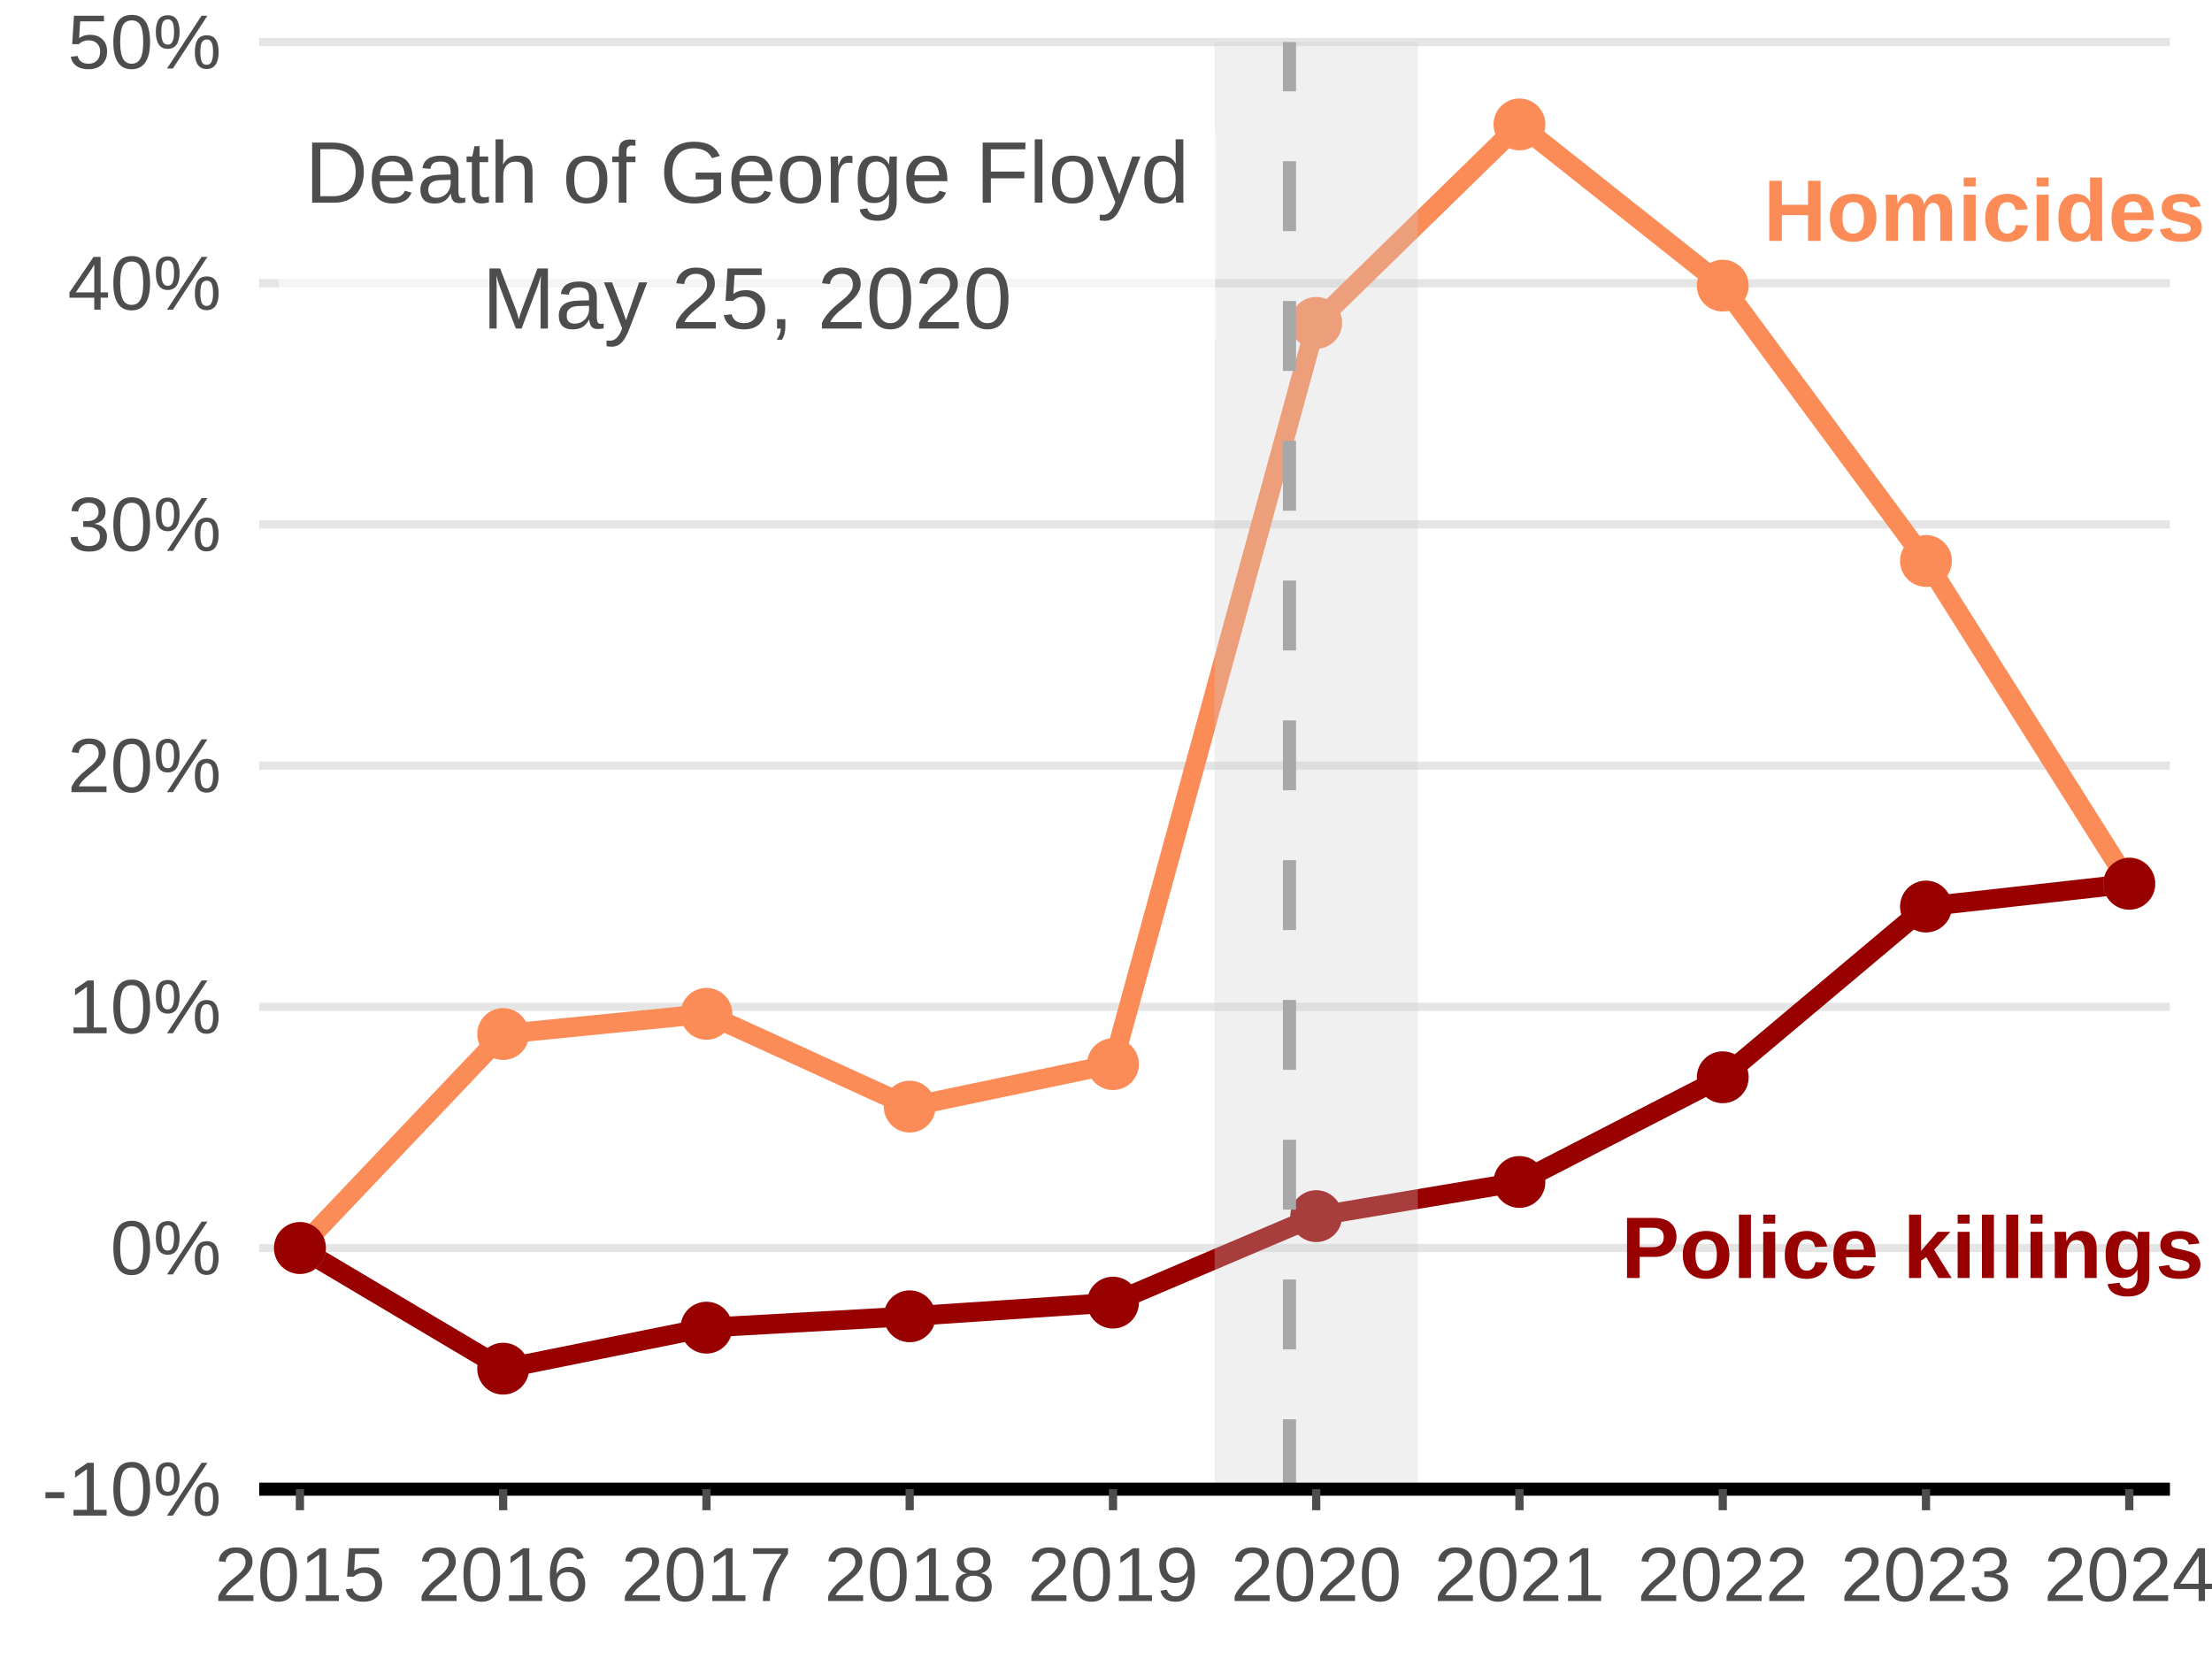
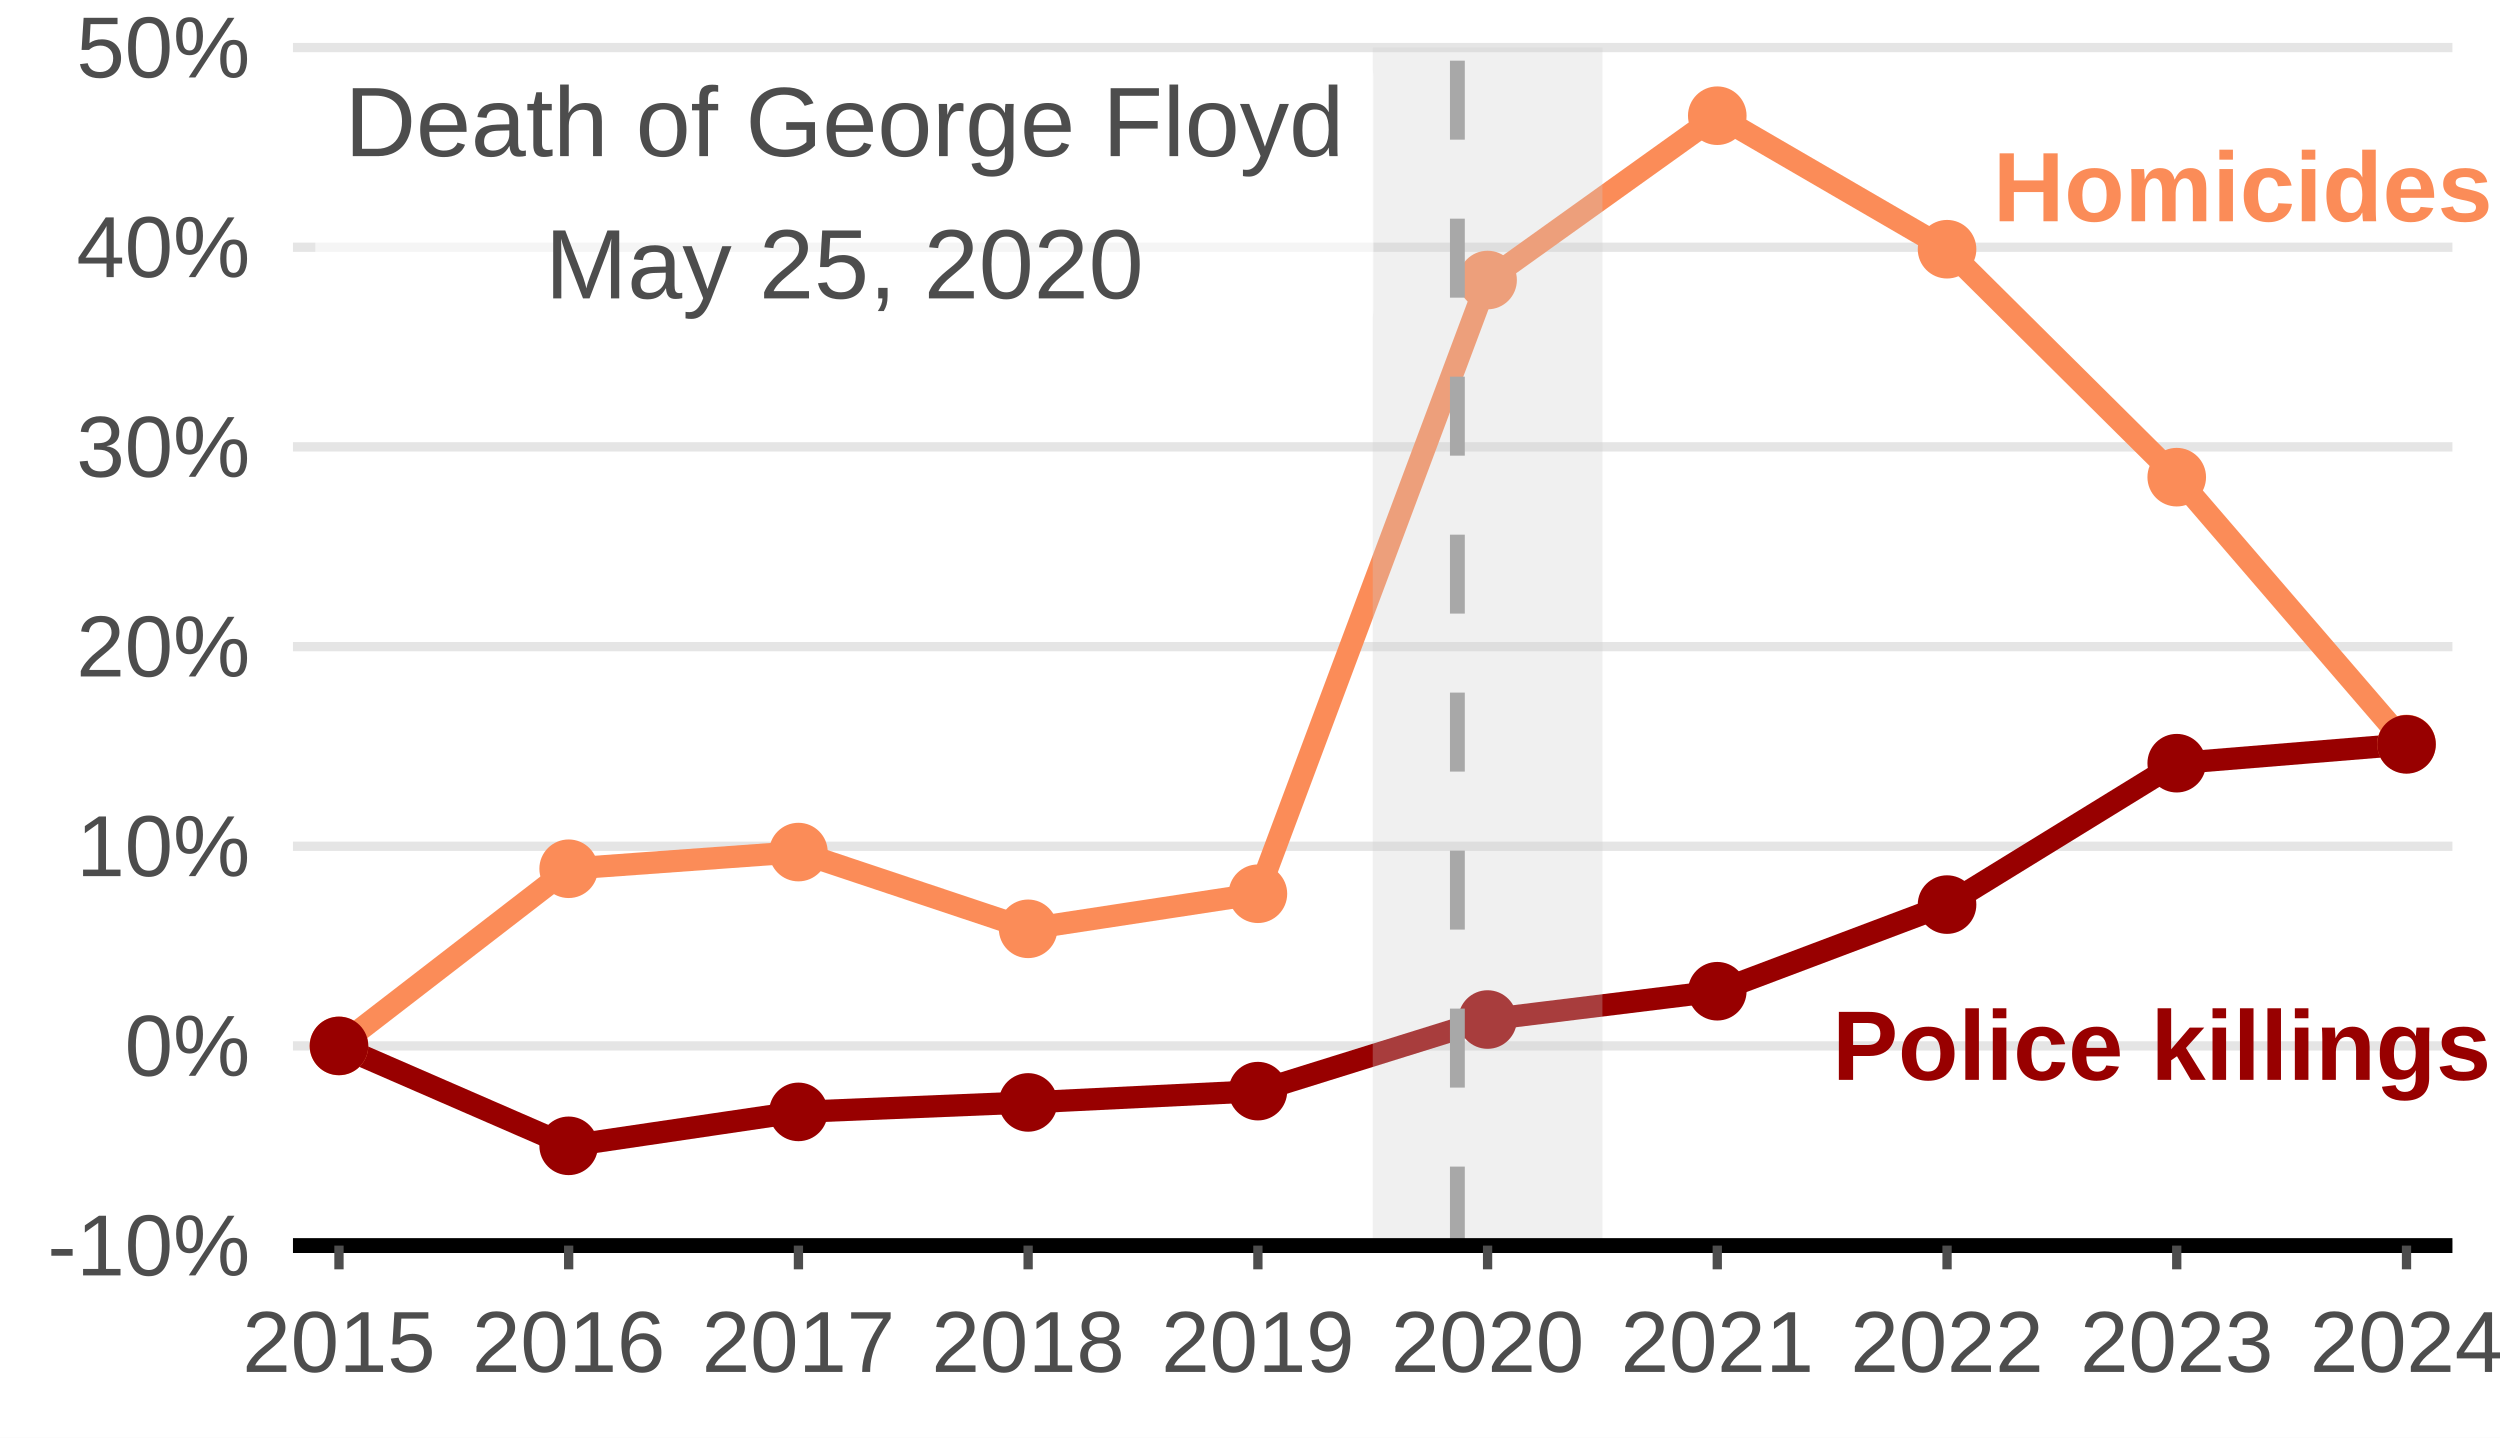
- <svg xmlns="http://www.w3.org/2000/svg" width="288.00pt" height="216.00pt" viewBox="0 0 288.00 216.00">
+ <svg xmlns="http://www.w3.org/2000/svg" width="288.00pt" height="165.60pt" viewBox="0 0 288.00 165.60">
  <g class="svglite">
    <defs>
      <style type="text/css">
    .svglite line, .svglite polyline, .svglite polygon, .svglite path, .svglite rect, .svglite circle {
      fill: none;
      stroke: #000000;
      stroke-linecap: round;
      stroke-linejoin: round;
      stroke-miterlimit: 10.00;
    }
    .svglite text {
      white-space: pre;
    }
    .svglite g.glyphgroup path {
      fill: inherit;
      stroke: none;
    }
  </style>
    </defs>
    <rect width="100%" height="100%" style="stroke: none; fill: #FFFFFF;" />
    <defs>
-       <clipPath id="cpMC4wMHwyODguMDB8MC4wMHwyMTYuMDA=">
-         <rect x="0.00" y="0.00" width="288.00" height="216.00" />
+       <clipPath id="cpMC4wMHwyODguMDB8MC4wMHwxNjUuNjA=">
+         <rect x="0.00" y="0.00" width="288.00" height="165.60" />
      </clipPath>
    </defs>
-     <g clip-path="url(#cpMC4wMHwyODguMDB8MC4wMHwyMTYuMDA=)">
-       <rect x="0" y="0.00" width="288.00" height="216.00" style="stroke-width: 1.07; stroke: none; fill: #FFFFFF;" />
-       <rect x="33.75" y="5.48" width="248.77" height="188.41" style="stroke-width: 1.07; stroke: none; fill: #FFFFFF;" />
-       <polyline points="33.75,193.89 282.52,193.89 " style="stroke-width: 1.07; stroke: #E5E5E5; stroke-linecap: butt;" />
-       <polyline points="33.75,162.49 282.52,162.49 " style="stroke-width: 1.07; stroke: #E5E5E5; stroke-linecap: butt;" />
-       <polyline points="33.75,131.09 282.52,131.09 " style="stroke-width: 1.07; stroke: #E5E5E5; stroke-linecap: butt;" />
-       <polyline points="33.75,99.69 282.52,99.69 " style="stroke-width: 1.07; stroke: #E5E5E5; stroke-linecap: butt;" />
-       <polyline points="33.75,68.28 282.52,68.28 " style="stroke-width: 1.07; stroke: #E5E5E5; stroke-linecap: butt;" />
-       <polyline points="33.75,36.88 282.52,36.88 " style="stroke-width: 1.07; stroke: #E5E5E5; stroke-linecap: butt;" />
+     <g clip-path="url(#cpMC4wMHwyODguMDB8MC4wMHwxNjUuNjA=)">
+       <rect x="0" y="0.00" width="288.00" height="165.60" style="stroke-width: 1.07; stroke: none; fill: #FFFFFF;" />
+       <rect x="33.75" y="5.48" width="248.77" height="138.01" style="stroke-width: 1.07; stroke: none; fill: #FFFFFF;" />
+       <polyline points="33.75,143.49 282.52,143.49 " style="stroke-width: 1.07; stroke: #E5E5E5; stroke-linecap: butt;" />
+       <polyline points="33.75,120.49 282.52,120.49 " style="stroke-width: 1.07; stroke: #E5E5E5; stroke-linecap: butt;" />
+       <polyline points="33.75,97.49 282.52,97.49 " style="stroke-width: 1.07; stroke: #E5E5E5; stroke-linecap: butt;" />
+       <polyline points="33.75,74.49 282.52,74.49 " style="stroke-width: 1.07; stroke: #E5E5E5; stroke-linecap: butt;" />
+       <polyline points="33.75,51.48 282.52,51.48 " style="stroke-width: 1.07; stroke: #E5E5E5; stroke-linecap: butt;" />
+       <polyline points="33.75,28.48 282.52,28.48 " style="stroke-width: 1.07; stroke: #E5E5E5; stroke-linecap: butt;" />
      <polyline points="33.75,5.48 282.52,5.48 " style="stroke-width: 1.07; stroke: #E5E5E5; stroke-linecap: butt;" />
-       <polyline points="39.05,162.49 65.51,134.63 91.98,132.00 118.44,144.08 144.91,138.55 171.37,42.04 197.83,16.20 224.30,37.19 250.76,73.04 277.23,115.01 " style="stroke-width: 2.56; stroke: #FB8C58; stroke-linecap: butt;" />
-       <polyline points="39.05,162.49 65.51,178.20 91.98,172.86 118.44,171.38 144.91,169.60 171.37,158.34 197.83,153.89 224.30,140.26 250.76,118.03 277.23,115.07 " style="stroke-width: 2.56; stroke: #980000; stroke-linecap: butt;" />
-       <circle cx="39.05" cy="162.49" r="3.02" style="stroke-width: 0.71; stroke: #FB8C58; fill: #FB8C58;" />
-       <circle cx="39.05" cy="162.49" r="3.02" style="stroke-width: 0.71; stroke: #980000; fill: #980000;" />
-       <circle cx="65.51" cy="134.63" r="3.02" style="stroke-width: 0.71; stroke: #FB8C58; fill: #FB8C58;" />
-       <circle cx="65.51" cy="178.20" r="3.02" style="stroke-width: 0.71; stroke: #980000; fill: #980000;" />
-       <circle cx="91.98" cy="132.00" r="3.02" style="stroke-width: 0.71; stroke: #FB8C58; fill: #FB8C58;" />
-       <circle cx="91.98" cy="172.86" r="3.02" style="stroke-width: 0.71; stroke: #980000; fill: #980000;" />
-       <circle cx="118.44" cy="144.08" r="3.02" style="stroke-width: 0.71; stroke: #FB8C58; fill: #FB8C58;" />
-       <circle cx="118.44" cy="171.38" r="3.02" style="stroke-width: 0.71; stroke: #980000; fill: #980000;" />
-       <circle cx="144.91" cy="138.55" r="3.02" style="stroke-width: 0.71; stroke: #FB8C58; fill: #FB8C58;" />
-       <circle cx="144.91" cy="169.60" r="3.02" style="stroke-width: 0.71; stroke: #980000; fill: #980000;" />
-       <circle cx="171.37" cy="42.04" r="3.02" style="stroke-width: 0.71; stroke: #FB8C58; fill: #FB8C58;" />
-       <circle cx="171.37" cy="158.34" r="3.02" style="stroke-width: 0.71; stroke: #980000; fill: #980000;" />
-       <circle cx="197.83" cy="16.20" r="3.02" style="stroke-width: 0.71; stroke: #FB8C58; fill: #FB8C58;" />
-       <circle cx="197.83" cy="153.89" r="3.02" style="stroke-width: 0.71; stroke: #980000; fill: #980000;" />
-       <circle cx="224.30" cy="37.19" r="3.02" style="stroke-width: 0.71; stroke: #FB8C58; fill: #FB8C58;" />
-       <circle cx="224.30" cy="140.26" r="3.02" style="stroke-width: 0.71; stroke: #980000; fill: #980000;" />
-       <circle cx="250.76" cy="73.04" r="3.02" style="stroke-width: 0.71; stroke: #FB8C58; fill: #FB8C58;" />
-       <circle cx="250.76" cy="118.03" r="3.02" style="stroke-width: 0.71; stroke: #980000; fill: #980000;" />
-       <circle cx="277.23" cy="115.01" r="3.02" style="stroke-width: 0.71; stroke: #FB8C58; fill: #FB8C58;" />
-       <circle cx="277.23" cy="115.07" r="3.02" style="stroke-width: 0.71; stroke: #980000; fill: #980000;" />
-       <line x1="167.89" y1="193.89" x2="167.89" y2="5.48" style="stroke-width: 1.71; stroke: #999999; stroke-dasharray: 9.10,9.10; stroke-linecap: butt;" />
-       <rect x="158.14" y="5.48" width="26.46" height="188.41" style="stroke-width: 1.07; stroke: none; stroke-linecap: butt; stroke-linejoin: miter; fill: #CCCCCC; fill-opacity: 0.30;" />
-       <polygon points="38.36,46.19 156.17,46.19 156.09,46.19 156.42,46.18 156.74,46.11 157.05,46.00 157.34,45.83 157.59,45.62 157.81,45.38 157.99,45.10 158.12,44.79 158.20,44.47 158.22,44.15 158.22,44.15 158.22,17.20 158.22,17.20 158.20,16.87 158.12,16.55 157.99,16.25 157.81,15.97 157.59,15.72 157.34,15.51 157.05,15.35 156.74,15.23 156.42,15.17 156.17,15.15 38.36,15.15 38.61,15.17 38.28,15.15 37.95,15.19 37.64,15.28 37.34,15.43 37.07,15.61 36.83,15.84 36.63,16.10 36.48,16.40 36.38,16.71 36.32,17.03 36.32,17.20 36.32,44.15 36.32,43.98 36.32,44.31 36.38,44.64 36.48,44.95 36.63,45.24 36.83,45.50 37.07,45.73 37.34,45.92 37.64,46.06 37.95,46.15 38.28,46.19 " style="stroke-width: 0.53; stroke: none; fill: #FFFFFF; fill-opacity: 0.60;" />
-       <text x="97.27" y="26.39" text-anchor="middle" style="font-size: 11.38px;fill: #4D4D4D; font-family: &quot;Liberation Sans&quot;;" textLength="115.08px" lengthAdjust="spacingAndGlyphs">Death of George Floyd</text>
-       <text x="97.27" y="42.78" text-anchor="middle" style="font-size: 11.38px;fill: #4D4D4D; font-family: &quot;Liberation Sans&quot;;" textLength="68.92px" lengthAdjust="spacingAndGlyphs">May 25, 2020</text>
-       <text x="229.59" y="31.37" style="font-size: 11.38px; font-weight: bold;fill: #FB8C58; font-family: &quot;Liberation Sans&quot;;" textLength="57.53px" lengthAdjust="spacingAndGlyphs">Homicides</text>
-       <text x="211.07" y="166.40" style="font-size: 11.38px; font-weight: bold;fill: #980000; font-family: &quot;Liberation Sans&quot;;" textLength="75.86px" lengthAdjust="spacingAndGlyphs">Police killings</text>
-       <text x="28.82" y="197.33" text-anchor="end" style="font-size: 10.00px;fill: #4D4D4D; font-family: &quot;Liberation Sans&quot;;" textLength="23.34px" lengthAdjust="spacingAndGlyphs">-10%</text>
-       <text x="28.82" y="165.93" text-anchor="end" style="font-size: 10.00px;fill: #4D4D4D; font-family: &quot;Liberation Sans&quot;;" textLength="14.45px" lengthAdjust="spacingAndGlyphs">0%</text>
-       <text x="28.82" y="134.53" text-anchor="end" style="font-size: 10.00px;fill: #4D4D4D; font-family: &quot;Liberation Sans&quot;;" textLength="20.02px" lengthAdjust="spacingAndGlyphs">10%</text>
-       <text x="28.82" y="103.13" text-anchor="end" style="font-size: 10.00px;fill: #4D4D4D; font-family: &quot;Liberation Sans&quot;;" textLength="20.02px" lengthAdjust="spacingAndGlyphs">20%</text>
-       <text x="28.82" y="71.73" text-anchor="end" style="font-size: 10.00px;fill: #4D4D4D; font-family: &quot;Liberation Sans&quot;;" textLength="20.02px" lengthAdjust="spacingAndGlyphs">30%</text>
-       <text x="28.82" y="40.32" text-anchor="end" style="font-size: 10.00px;fill: #4D4D4D; font-family: &quot;Liberation Sans&quot;;" textLength="20.02px" lengthAdjust="spacingAndGlyphs">40%</text>
+       <polyline points="39.05,120.49 65.51,100.08 91.98,98.16 118.44,107.00 144.91,102.96 171.37,32.26 197.83,13.33 224.30,28.71 250.76,54.97 277.23,85.71 " style="stroke-width: 2.56; stroke: #FB8C58; stroke-linecap: butt;" />
+       <polyline points="39.05,120.49 65.51,132.00 91.98,128.09 118.44,127.00 144.91,125.70 171.37,117.45 197.83,114.19 224.30,104.21 250.76,87.92 277.23,85.75 " style="stroke-width: 2.56; stroke: #980000; stroke-linecap: butt;" />
+       <circle cx="39.05" cy="120.49" r="3.02" style="stroke-width: 0.71; stroke: #FB8C58; fill: #FB8C58;" />
+       <circle cx="39.05" cy="120.49" r="3.02" style="stroke-width: 0.71; stroke: #980000; fill: #980000;" />
+       <circle cx="65.51" cy="100.08" r="3.02" style="stroke-width: 0.71; stroke: #FB8C58; fill: #FB8C58;" />
+       <circle cx="65.51" cy="132.00" r="3.02" style="stroke-width: 0.71; stroke: #980000; fill: #980000;" />
+       <circle cx="91.98" cy="98.16" r="3.02" style="stroke-width: 0.71; stroke: #FB8C58; fill: #FB8C58;" />
+       <circle cx="91.98" cy="128.09" r="3.02" style="stroke-width: 0.71; stroke: #980000; fill: #980000;" />
+       <circle cx="118.44" cy="107.00" r="3.02" style="stroke-width: 0.71; stroke: #FB8C58; fill: #FB8C58;" />
+       <circle cx="118.44" cy="127.00" r="3.02" style="stroke-width: 0.71; stroke: #980000; fill: #980000;" />
+       <circle cx="144.91" cy="102.96" r="3.02" style="stroke-width: 0.71; stroke: #FB8C58; fill: #FB8C58;" />
+       <circle cx="144.91" cy="125.70" r="3.02" style="stroke-width: 0.71; stroke: #980000; fill: #980000;" />
+       <circle cx="171.37" cy="32.26" r="3.02" style="stroke-width: 0.71; stroke: #FB8C58; fill: #FB8C58;" />
+       <circle cx="171.37" cy="117.45" r="3.02" style="stroke-width: 0.71; stroke: #980000; fill: #980000;" />
+       <circle cx="197.83" cy="13.33" r="3.02" style="stroke-width: 0.71; stroke: #FB8C58; fill: #FB8C58;" />
+       <circle cx="197.83" cy="114.19" r="3.02" style="stroke-width: 0.71; stroke: #980000; fill: #980000;" />
+       <circle cx="224.30" cy="28.71" r="3.02" style="stroke-width: 0.71; stroke: #FB8C58; fill: #FB8C58;" />
+       <circle cx="224.30" cy="104.21" r="3.02" style="stroke-width: 0.71; stroke: #980000; fill: #980000;" />
+       <circle cx="250.76" cy="54.97" r="3.02" style="stroke-width: 0.71; stroke: #FB8C58; fill: #FB8C58;" />
+       <circle cx="250.76" cy="87.92" r="3.02" style="stroke-width: 0.71; stroke: #980000; fill: #980000;" />
+       <circle cx="277.23" cy="85.71" r="3.02" style="stroke-width: 0.71; stroke: #FB8C58; fill: #FB8C58;" />
+       <circle cx="277.23" cy="85.75" r="3.02" style="stroke-width: 0.71; stroke: #980000; fill: #980000;" />
+       <line x1="167.89" y1="143.49" x2="167.89" y2="5.48" style="stroke-width: 1.71; stroke: #999999; stroke-dasharray: 9.10,9.10; stroke-linecap: butt;" />
+       <rect x="158.14" y="5.48" width="26.46" height="138.01" style="stroke-width: 1.07; stroke: none; stroke-linecap: butt; stroke-linejoin: miter; fill: #CCCCCC; fill-opacity: 0.30;" />
+       <polygon points="38.36,37.79 156.17,37.79 156.09,37.79 156.42,37.78 156.74,37.71 157.05,37.60 157.34,37.43 157.59,37.22 157.81,36.98 157.99,36.70 158.12,36.39 158.20,36.07 158.22,35.75 158.22,35.75 158.22,8.80 158.22,8.80 158.20,8.47 158.12,8.15 157.99,7.85 157.81,7.57 157.59,7.32 157.34,7.11 157.05,6.95 156.74,6.83 156.42,6.77 156.17,6.75 38.36,6.75 38.61,6.77 38.28,6.75 37.95,6.79 37.64,6.88 37.34,7.03 37.07,7.21 36.83,7.44 36.63,7.70 36.48,8.00 36.38,8.31 36.32,8.63 36.32,8.80 36.32,35.75 36.32,35.58 36.32,35.91 36.38,36.24 36.48,36.55 36.63,36.84 36.83,37.10 37.07,37.33 37.34,37.52 37.64,37.66 37.95,37.75 38.28,37.79 " style="stroke-width: 0.53; stroke: none; fill: #FFFFFF; fill-opacity: 0.60;" />
+       <text x="97.27" y="17.99" text-anchor="middle" style="font-size: 11.38px;fill: #4D4D4D; font-family: &quot;Liberation Sans&quot;;" textLength="115.08px" lengthAdjust="spacingAndGlyphs">Death of George Floyd</text>
+       <text x="97.27" y="34.38" text-anchor="middle" style="font-size: 11.38px;fill: #4D4D4D; font-family: &quot;Liberation Sans&quot;;" textLength="68.92px" lengthAdjust="spacingAndGlyphs">May 25, 2020</text>
+       <text x="229.59" y="25.49" style="font-size: 11.38px; font-weight: bold;fill: #FB8C58; font-family: &quot;Liberation Sans&quot;;" textLength="57.53px" lengthAdjust="spacingAndGlyphs">Homicides</text>
+       <text x="211.07" y="124.40" style="font-size: 11.38px; font-weight: bold;fill: #980000; font-family: &quot;Liberation Sans&quot;;" textLength="75.86px" lengthAdjust="spacingAndGlyphs">Police killings</text>
+       <text x="28.82" y="146.93" text-anchor="end" style="font-size: 10.00px;fill: #4D4D4D; font-family: &quot;Liberation Sans&quot;;" textLength="23.34px" lengthAdjust="spacingAndGlyphs">-10%</text>
+       <text x="28.82" y="123.93" text-anchor="end" style="font-size: 10.00px;fill: #4D4D4D; font-family: &quot;Liberation Sans&quot;;" textLength="14.45px" lengthAdjust="spacingAndGlyphs">0%</text>
+       <text x="28.82" y="100.93" text-anchor="end" style="font-size: 10.00px;fill: #4D4D4D; font-family: &quot;Liberation Sans&quot;;" textLength="20.02px" lengthAdjust="spacingAndGlyphs">10%</text>
+       <text x="28.82" y="77.93" text-anchor="end" style="font-size: 10.00px;fill: #4D4D4D; font-family: &quot;Liberation Sans&quot;;" textLength="20.02px" lengthAdjust="spacingAndGlyphs">20%</text>
+       <text x="28.82" y="54.93" text-anchor="end" style="font-size: 10.00px;fill: #4D4D4D; font-family: &quot;Liberation Sans&quot;;" textLength="20.02px" lengthAdjust="spacingAndGlyphs">30%</text>
+       <text x="28.82" y="31.92" text-anchor="end" style="font-size: 10.00px;fill: #4D4D4D; font-family: &quot;Liberation Sans&quot;;" textLength="20.02px" lengthAdjust="spacingAndGlyphs">40%</text>
      <text x="28.82" y="8.92" text-anchor="end" style="font-size: 10.00px;fill: #4D4D4D; font-family: &quot;Liberation Sans&quot;;" textLength="20.02px" lengthAdjust="spacingAndGlyphs">50%</text>
-       <polyline points="33.75,193.89 282.52,193.89 " style="stroke-width: 1.71; stroke-linecap: butt;" />
-       <polyline points="39.05,196.63 39.05,193.89 " style="stroke-width: 1.07; stroke: #4D4D4D; stroke-linecap: butt;" />
-       <polyline points="65.51,196.63 65.51,193.89 " style="stroke-width: 1.07; stroke: #4D4D4D; stroke-linecap: butt;" />
-       <polyline points="91.98,196.63 91.98,193.89 " style="stroke-width: 1.07; stroke: #4D4D4D; stroke-linecap: butt;" />
-       <polyline points="118.44,196.63 118.44,193.89 " style="stroke-width: 1.07; stroke: #4D4D4D; stroke-linecap: butt;" />
-       <polyline points="144.91,196.63 144.91,193.89 " style="stroke-width: 1.07; stroke: #4D4D4D; stroke-linecap: butt;" />
-       <polyline points="171.37,196.63 171.37,193.89 " style="stroke-width: 1.07; stroke: #4D4D4D; stroke-linecap: butt;" />
-       <polyline points="197.83,196.63 197.83,193.89 " style="stroke-width: 1.07; stroke: #4D4D4D; stroke-linecap: butt;" />
-       <polyline points="224.30,196.63 224.30,193.89 " style="stroke-width: 1.07; stroke: #4D4D4D; stroke-linecap: butt;" />
-       <polyline points="250.76,196.63 250.76,193.89 " style="stroke-width: 1.07; stroke: #4D4D4D; stroke-linecap: butt;" />
-       <polyline points="277.23,196.63 277.23,193.89 " style="stroke-width: 1.07; stroke: #4D4D4D; stroke-linecap: butt;" />
-       <text x="39.05" y="208.45" text-anchor="middle" style="font-size: 10.00px;fill: #4D4D4D; font-family: &quot;Liberation Sans&quot;;" textLength="22.25px" lengthAdjust="spacingAndGlyphs">2015</text>
-       <text x="65.51" y="208.45" text-anchor="middle" style="font-size: 10.00px;fill: #4D4D4D; font-family: &quot;Liberation Sans&quot;;" textLength="22.25px" lengthAdjust="spacingAndGlyphs">2016</text>
-       <text x="91.98" y="208.45" text-anchor="middle" style="font-size: 10.00px;fill: #4D4D4D; font-family: &quot;Liberation Sans&quot;;" textLength="22.25px" lengthAdjust="spacingAndGlyphs">2017</text>
-       <text x="118.44" y="208.45" text-anchor="middle" style="font-size: 10.00px;fill: #4D4D4D; font-family: &quot;Liberation Sans&quot;;" textLength="22.25px" lengthAdjust="spacingAndGlyphs">2018</text>
-       <text x="144.91" y="208.45" text-anchor="middle" style="font-size: 10.00px;fill: #4D4D4D; font-family: &quot;Liberation Sans&quot;;" textLength="22.25px" lengthAdjust="spacingAndGlyphs">2019</text>
-       <text x="171.37" y="208.45" text-anchor="middle" style="font-size: 10.00px;fill: #4D4D4D; font-family: &quot;Liberation Sans&quot;;" textLength="22.25px" lengthAdjust="spacingAndGlyphs">2020</text>
-       <text x="197.83" y="208.45" text-anchor="middle" style="font-size: 10.00px;fill: #4D4D4D; font-family: &quot;Liberation Sans&quot;;" textLength="22.25px" lengthAdjust="spacingAndGlyphs">2021</text>
-       <text x="224.30" y="208.45" text-anchor="middle" style="font-size: 10.00px;fill: #4D4D4D; font-family: &quot;Liberation Sans&quot;;" textLength="22.25px" lengthAdjust="spacingAndGlyphs">2022</text>
-       <text x="250.76" y="208.45" text-anchor="middle" style="font-size: 10.00px;fill: #4D4D4D; font-family: &quot;Liberation Sans&quot;;" textLength="22.25px" lengthAdjust="spacingAndGlyphs">2023</text>
-       <text x="277.23" y="208.45" text-anchor="middle" style="font-size: 10.00px;fill: #4D4D4D; font-family: &quot;Liberation Sans&quot;;" textLength="22.25px" lengthAdjust="spacingAndGlyphs">2024</text>
+       <polyline points="33.75,143.49 282.52,143.49 " style="stroke-width: 1.71; stroke-linecap: butt;" />
+       <polyline points="39.05,146.23 39.05,143.49 " style="stroke-width: 1.07; stroke: #4D4D4D; stroke-linecap: butt;" />
+       <polyline points="65.51,146.23 65.51,143.49 " style="stroke-width: 1.07; stroke: #4D4D4D; stroke-linecap: butt;" />
+       <polyline points="91.98,146.23 91.98,143.49 " style="stroke-width: 1.07; stroke: #4D4D4D; stroke-linecap: butt;" />
+       <polyline points="118.44,146.23 118.44,143.49 " style="stroke-width: 1.07; stroke: #4D4D4D; stroke-linecap: butt;" />
+       <polyline points="144.91,146.23 144.91,143.49 " style="stroke-width: 1.07; stroke: #4D4D4D; stroke-linecap: butt;" />
+       <polyline points="171.37,146.23 171.37,143.49 " style="stroke-width: 1.07; stroke: #4D4D4D; stroke-linecap: butt;" />
+       <polyline points="197.83,146.23 197.83,143.49 " style="stroke-width: 1.07; stroke: #4D4D4D; stroke-linecap: butt;" />
+       <polyline points="224.30,146.23 224.30,143.49 " style="stroke-width: 1.07; stroke: #4D4D4D; stroke-linecap: butt;" />
+       <polyline points="250.76,146.23 250.76,143.49 " style="stroke-width: 1.07; stroke: #4D4D4D; stroke-linecap: butt;" />
+       <polyline points="277.23,146.23 277.23,143.49 " style="stroke-width: 1.07; stroke: #4D4D4D; stroke-linecap: butt;" />
+       <text x="39.05" y="158.05" text-anchor="middle" style="font-size: 10.00px;fill: #4D4D4D; font-family: &quot;Liberation Sans&quot;;" textLength="22.25px" lengthAdjust="spacingAndGlyphs">2015</text>
+       <text x="65.51" y="158.05" text-anchor="middle" style="font-size: 10.00px;fill: #4D4D4D; font-family: &quot;Liberation Sans&quot;;" textLength="22.25px" lengthAdjust="spacingAndGlyphs">2016</text>
+       <text x="91.98" y="158.05" text-anchor="middle" style="font-size: 10.00px;fill: #4D4D4D; font-family: &quot;Liberation Sans&quot;;" textLength="22.25px" lengthAdjust="spacingAndGlyphs">2017</text>
+       <text x="118.44" y="158.05" text-anchor="middle" style="font-size: 10.00px;fill: #4D4D4D; font-family: &quot;Liberation Sans&quot;;" textLength="22.25px" lengthAdjust="spacingAndGlyphs">2018</text>
+       <text x="144.91" y="158.05" text-anchor="middle" style="font-size: 10.00px;fill: #4D4D4D; font-family: &quot;Liberation Sans&quot;;" textLength="22.25px" lengthAdjust="spacingAndGlyphs">2019</text>
+       <text x="171.37" y="158.05" text-anchor="middle" style="font-size: 10.00px;fill: #4D4D4D; font-family: &quot;Liberation Sans&quot;;" textLength="22.25px" lengthAdjust="spacingAndGlyphs">2020</text>
+       <text x="197.83" y="158.05" text-anchor="middle" style="font-size: 10.00px;fill: #4D4D4D; font-family: &quot;Liberation Sans&quot;;" textLength="22.25px" lengthAdjust="spacingAndGlyphs">2021</text>
+       <text x="224.30" y="158.05" text-anchor="middle" style="font-size: 10.00px;fill: #4D4D4D; font-family: &quot;Liberation Sans&quot;;" textLength="22.25px" lengthAdjust="spacingAndGlyphs">2022</text>
+       <text x="250.76" y="158.05" text-anchor="middle" style="font-size: 10.00px;fill: #4D4D4D; font-family: &quot;Liberation Sans&quot;;" textLength="22.25px" lengthAdjust="spacingAndGlyphs">2023</text>
+       <text x="277.23" y="158.05" text-anchor="middle" style="font-size: 10.00px;fill: #4D4D4D; font-family: &quot;Liberation Sans&quot;;" textLength="22.25px" lengthAdjust="spacingAndGlyphs">2024</text>
    </g>
  </g>
</svg>
